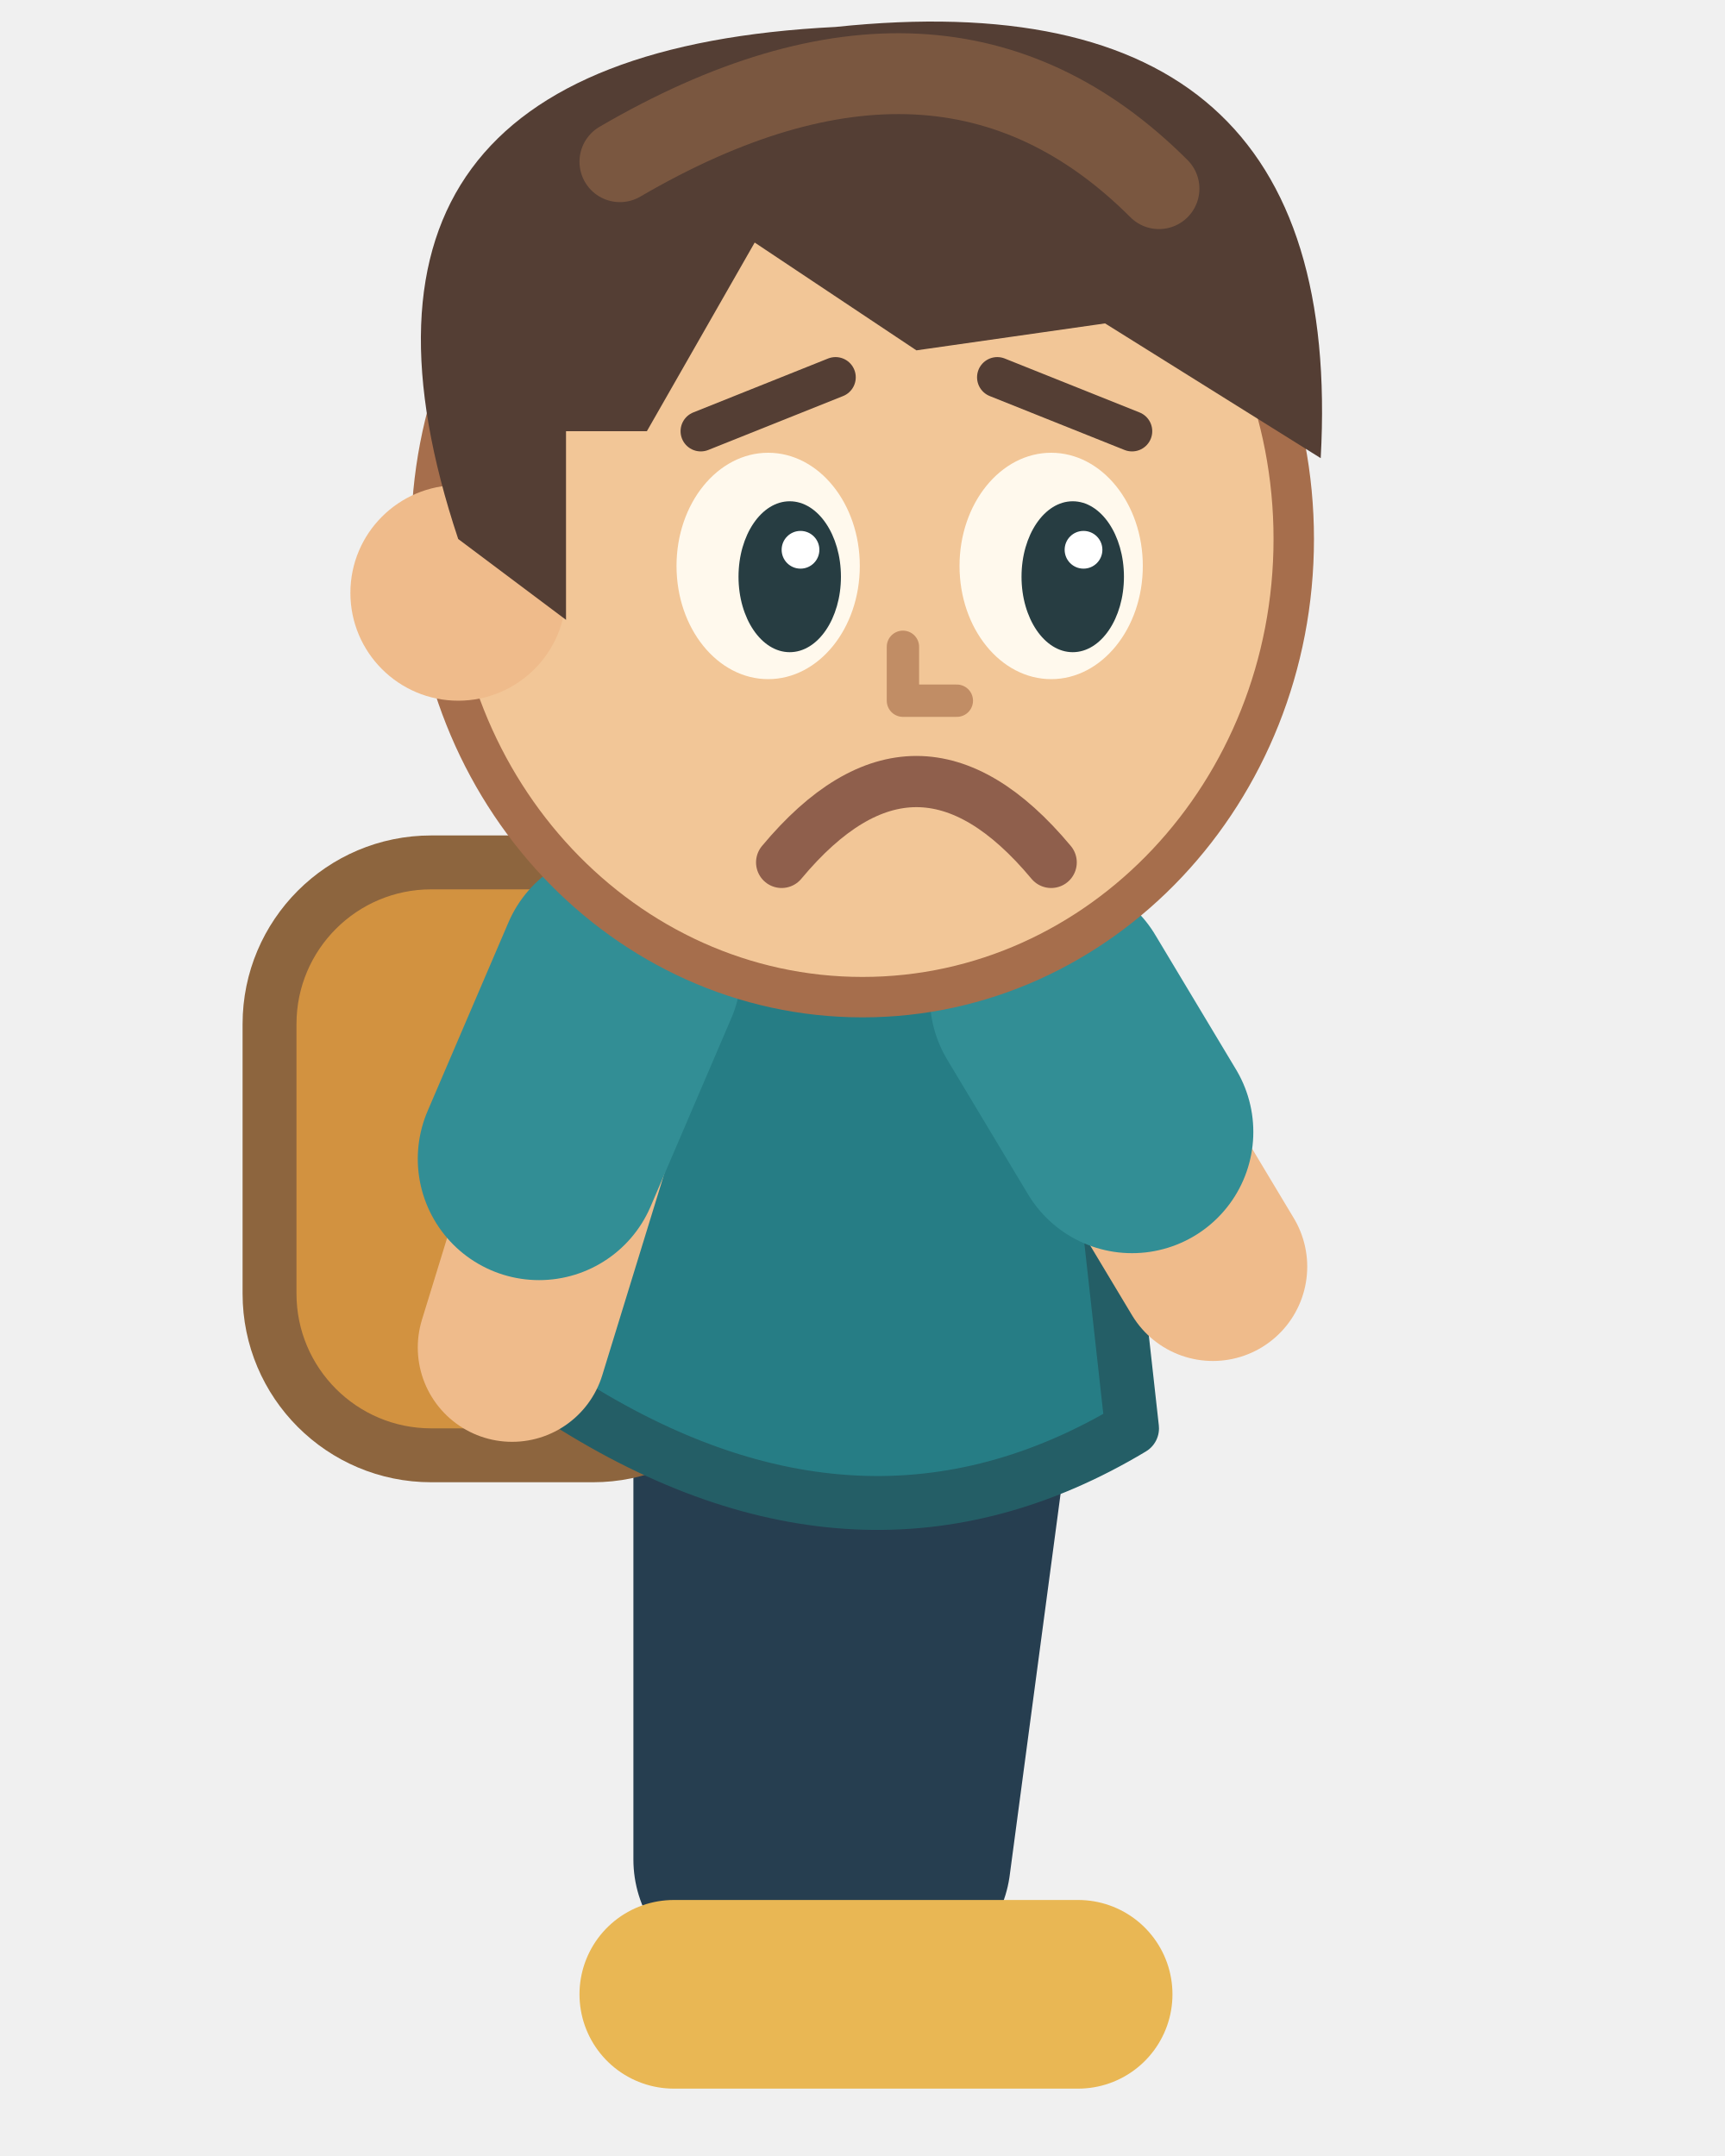
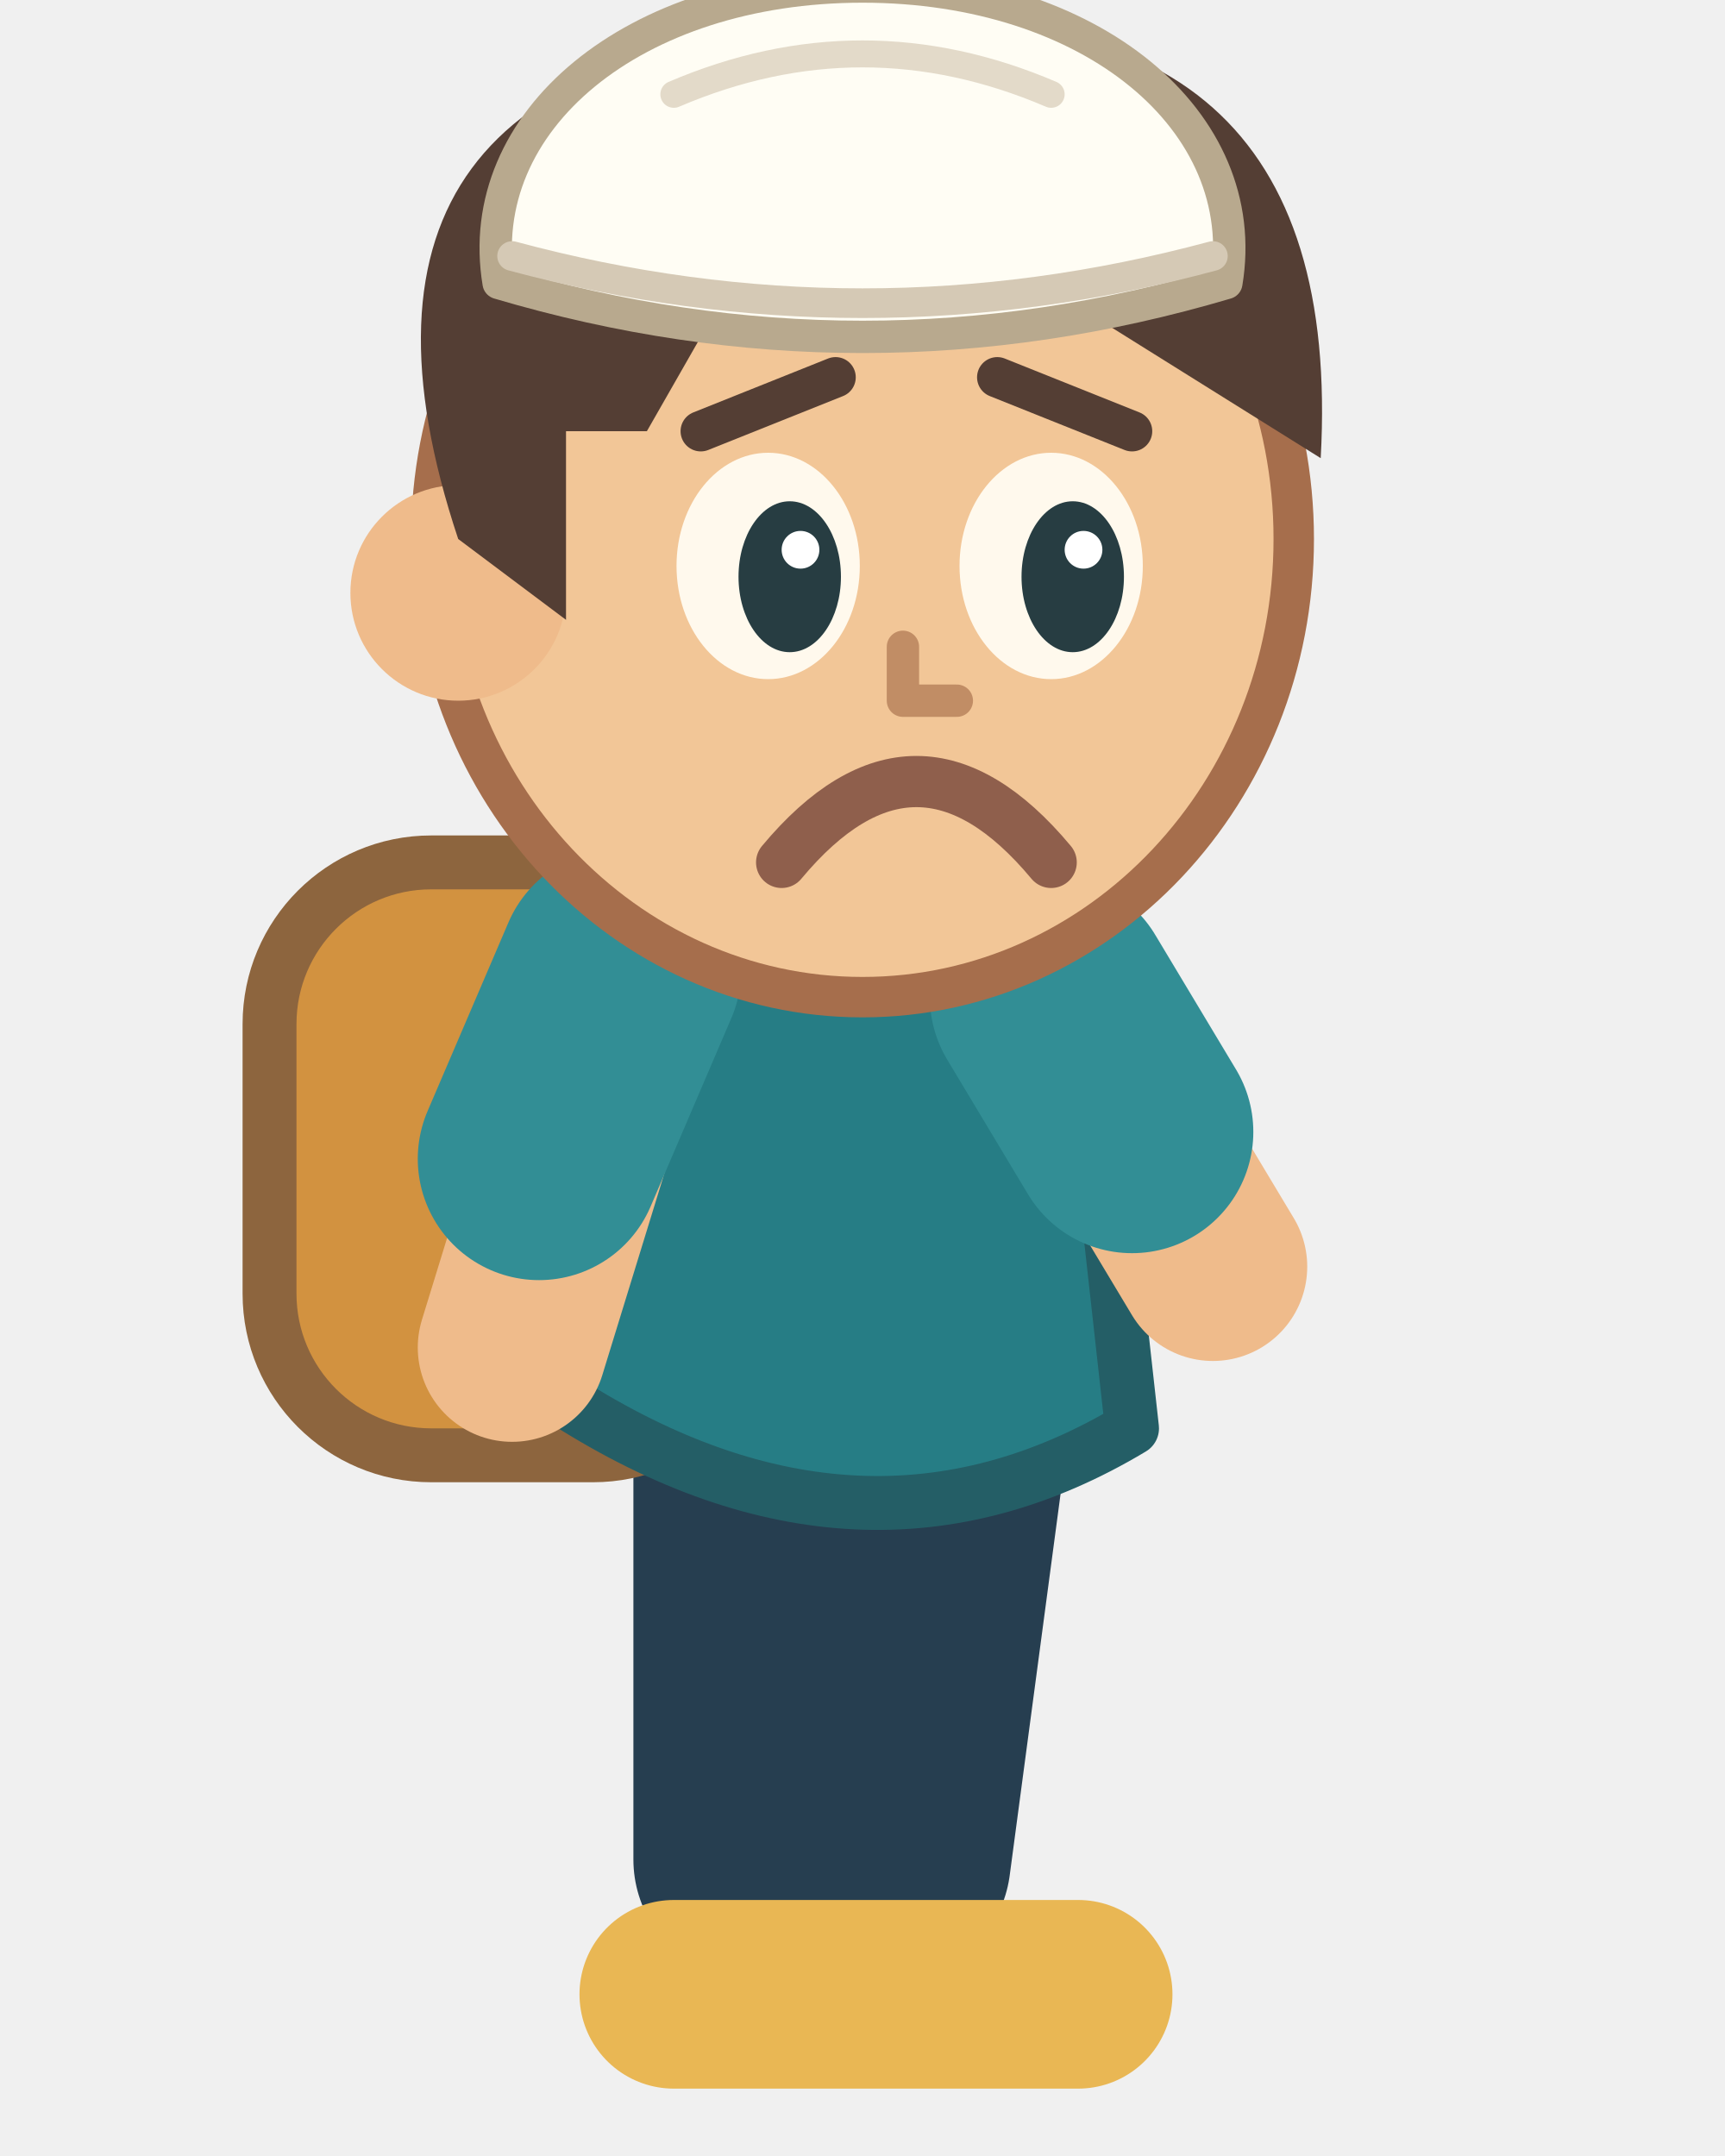
<svg xmlns="http://www.w3.org/2000/svg" width="64" height="80" viewBox="0 0 64 80">
  <g transform="translate(0 0)" stroke-linecap="round" stroke-linejoin="round">
    <path d="M28 54 L28 69 M35 54 L33 69" stroke="#263e50" stroke-width="9" />
    <path d="M25 74h9 M31 74h9" stroke="#e9b754" stroke-width="7" />
    <g transform="translate(0 -2)">
      <rect x="10" y="34" width="18" height="22" rx="6" fill="#d29240" stroke="#8d653e" stroke-width="2" />
      <path d="M24 36Q32 32 40 37L42 55Q32 61 21 54Z" fill="#267d85" stroke="#245e66" stroke-width="2" />
      <path d="M23 39L19 52" stroke="#efbb8b" stroke-width="7" />
      <path d="M23 38L20 45" stroke="#328e95" stroke-width="9" />
      <path d="M39 39L45 49" stroke="#efbb8b" stroke-width="7" />
      <path d="M39 39L42 44" stroke="#328e95" stroke-width="9" />
      <rect x="28" y="28" width="10" height="10" rx="4" fill="#e6a777" />
      <ellipse cx="32" cy="22" rx="16" ry="17" fill="#f2c697" stroke="#a66e4c" stroke-width="1.5" />
      <circle cx="17" cy="24" r="4" fill="#efbb8b" />
      <path d="M17 22Q11 4 31 3Q50 1 49 19L41 14L34 15L28 11L24 18L21 18L21 25Z" fill="#543e34" />
      <path d="M23 8Q35 1 43 9" fill="none" stroke="#7a5740" stroke-width="3" />
      <ellipse cx="28.5" cy="23" rx="3.4" ry="4.2" fill="#fff9ed" />
      <ellipse cx="39" cy="23" rx="3.4" ry="4.2" fill="#fff9ed" />
      <ellipse cx="29.3" cy="23.4" rx="1.9" ry="2.8" fill="#273d42" />
      <ellipse cx="39.8" cy="23.4" rx="1.9" ry="2.8" fill="#273d42" />
      <circle cx="29.7" cy="22.4" r="0.7" fill="#fff" />
      <circle cx="40.2" cy="22.4" r="0.7" fill="#fff" />
      <path d="M26 18l5-2 M37 16l5 2" fill="none" stroke="#543e34" stroke-width="1.5" />
      <path d="M33.5 26v2h2" fill="none" stroke="#c18d65" stroke-width="1.2" />
      <path d="M29 34q5-6 10 0" fill="none" stroke="#8f5f4c" stroke-width="1.9" />
+       <path d="M18.5 12.5 C17.5 6.5 23.5 1.5 32 1.5 C40.5 1.5 46.5 6.5 45.5 12.5 Q32 16.5 18.5 12.5Z" fill="#fffdf4" stroke="#b8a98e" stroke-width="1.2" />
+       <path d="M19 11.5 Q32 15 45 11.5" fill="none" stroke="#d5c9b5" stroke-width="1.1" />
+       <path d="M25 5.5 Q32 2.5 39 5.5" fill="none" stroke="#e3dac9" stroke-width="1" />
    </g>
  </g>
</svg>
